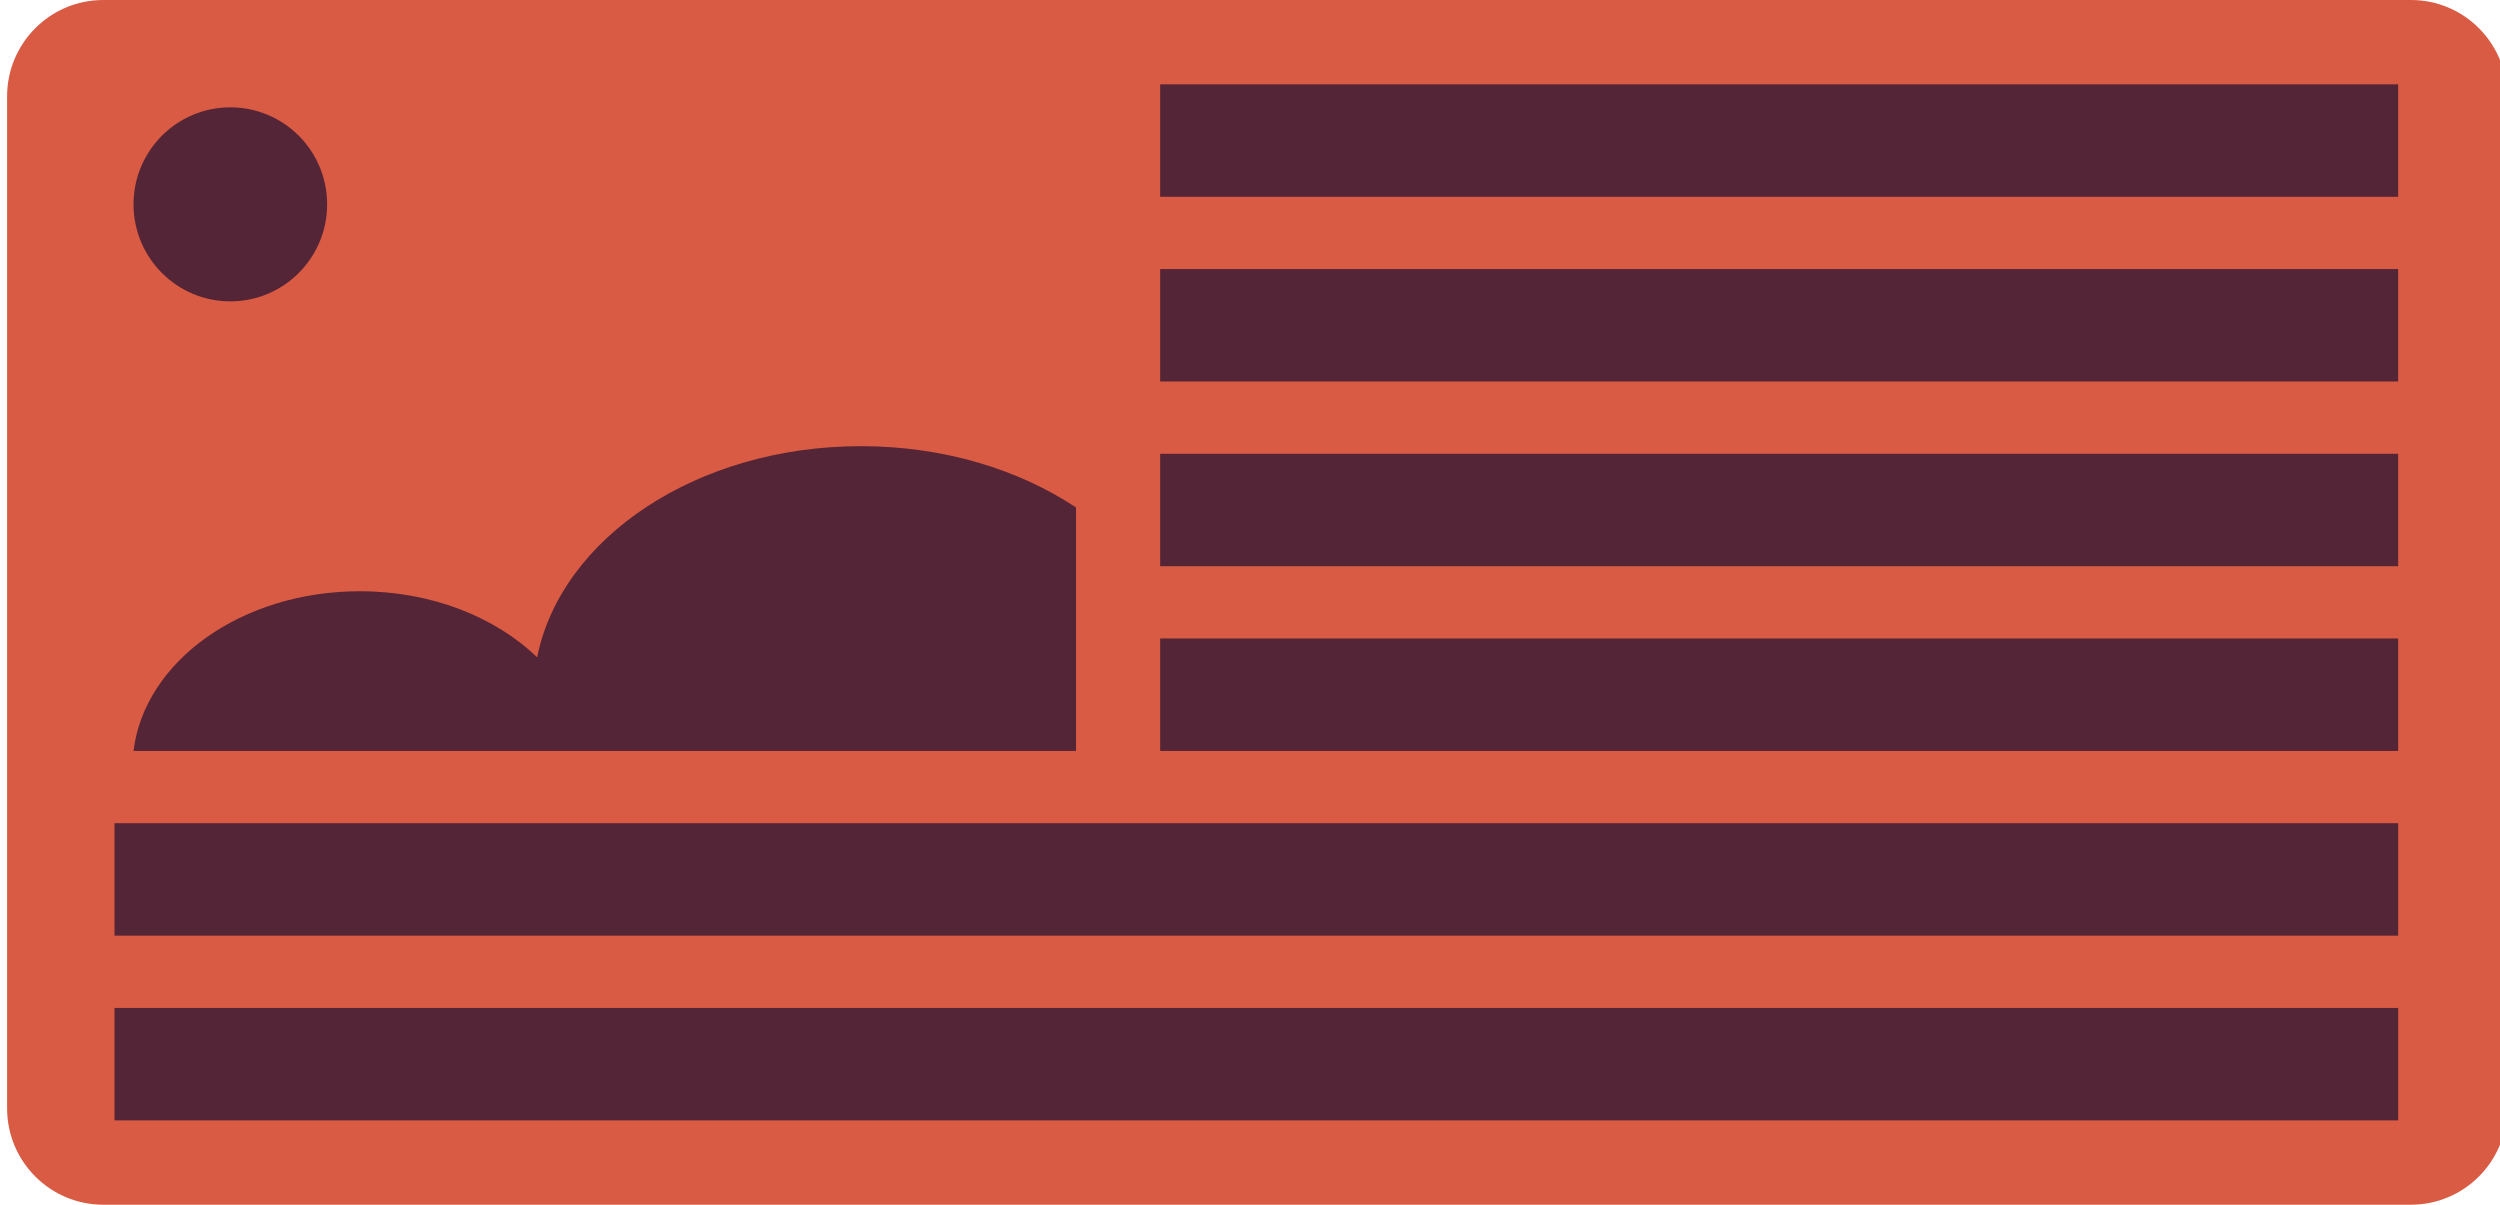
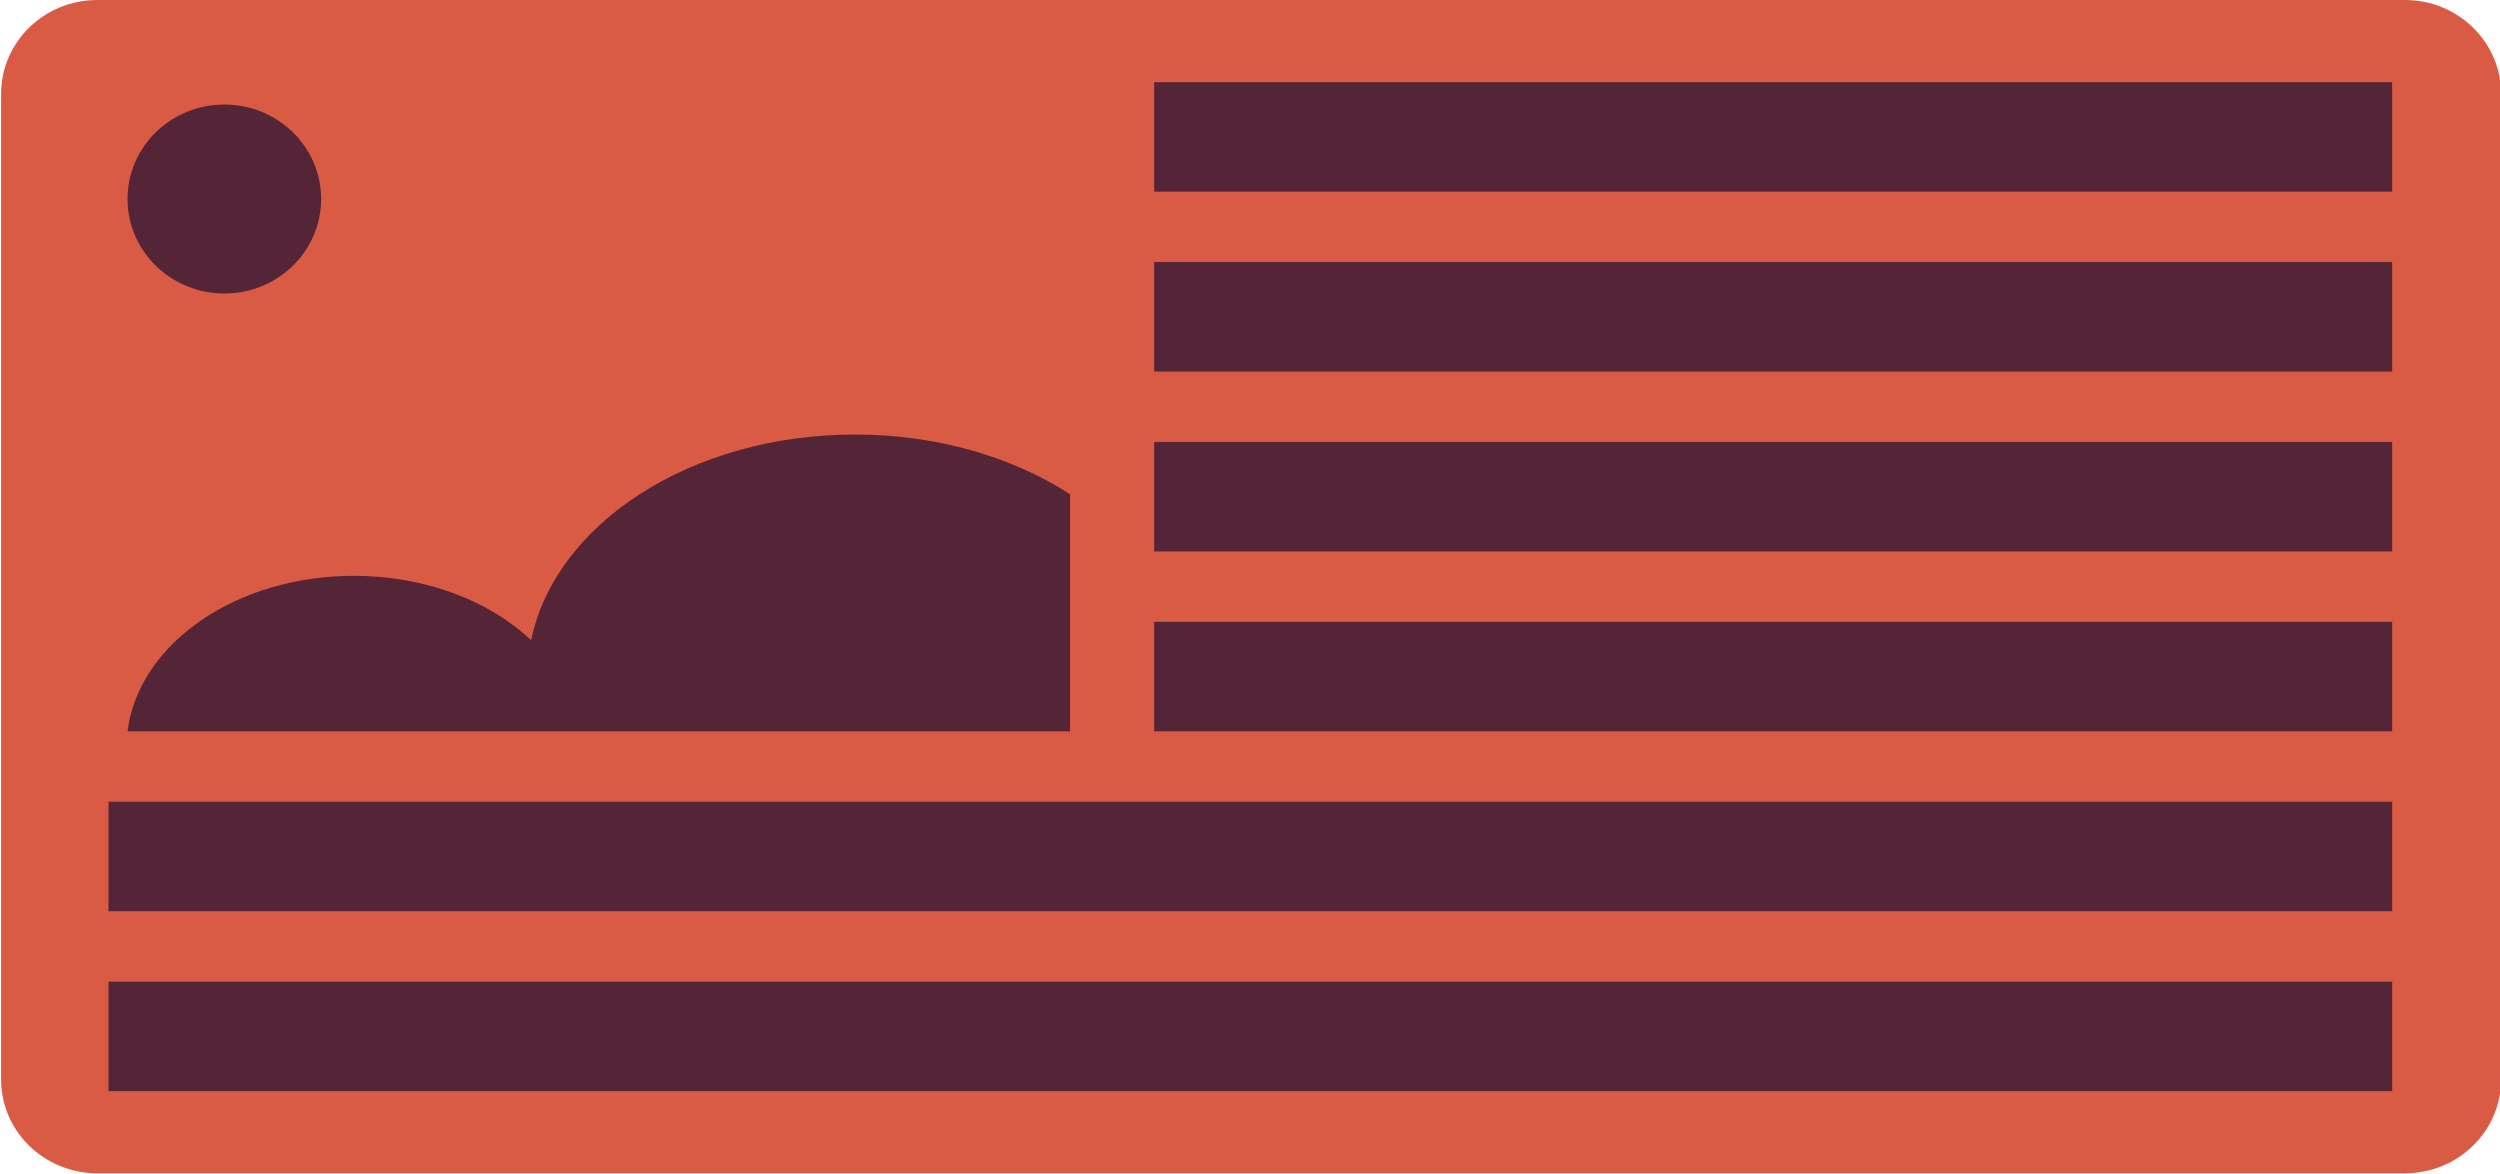
- <svg xmlns="http://www.w3.org/2000/svg" version="1.1" id="Layer_1" x="0px" y="0px" width="276px" height="133px" viewBox="0 0 276 133" enable-background="new 0 0 276 133" xml:space="preserve">
+ <svg xmlns="http://www.w3.org/2000/svg" version="1.1" id="Layer_1" x="0px" y="0px" width="277px" height="130px" viewBox="0 0 277 130" enable-background="new 0 0 277 130" xml:space="preserve">
  <g>
-     <path fill="#D95B43" d="M276.783,122.36c0,5.876-4.752,10.64-10.615,10.64H11.398c-5.862,0-10.615-4.764-10.615-10.64V10.641   C0.783,4.765,5.536,0,11.398,0h254.77c5.863,0,10.615,4.765,10.615,10.641V122.36z" />
+     <path fill="#D95B43" d="M277.121,119.601c0,5.743-4.769,10.399-10.653,10.399H10.775c-5.884,0-10.654-4.656-10.654-10.399V10.4   C0.122,4.657,4.892,0,10.775,0h255.692c5.885,0,10.653,4.657,10.653,10.4V119.601z" />
    <g>
-       <rect x="128.084" y="9.312" fill="#542437" width="136.673" height="12.413" />
-       <rect x="128.084" y="29.704" fill="#542437" width="136.673" height="12.413" />
-       <rect x="128.084" y="50.098" fill="#542437" width="136.673" height="12.413" />
-       <rect x="128.084" y="70.49" fill="#542437" width="136.673" height="12.412" />
-       <rect x="12.642" y="90.883" fill="#542437" width="252.116" height="12.413" />
-       <rect x="12.642" y="111.276" fill="#542437" width="252.116" height="12.413" />
+       <rect x="127.884" y="9.102" fill="#542437" width="137.168" height="12.132" />
+       <rect x="127.884" y="29.034" fill="#542437" width="137.168" height="12.133" />
+       <rect x="127.884" y="48.967" fill="#542437" width="137.168" height="12.134" />
+       <rect x="127.884" y="68.9" fill="#542437" width="137.168" height="12.133" />
+       <rect x="12.024" y="88.833" fill="#542437" width="253.029" height="12.133" />
+       <rect x="12.024" y="108.766" fill="#542437" width="253.029" height="12.134" />
      <g>
-         <ellipse fill="#542437" cx="25.428" cy="22.56" rx="10.687" ry="10.71" />
-         <path fill="#542437" d="M118.796,82.902V56.025c-6.354-4.212-14.657-6.768-23.749-6.768c-18.105,0-33.101,10.111-35.748,23.311     c-4.6-4.445-11.657-7.294-19.576-7.294c-13.055,0-23.781,7.738-24.982,17.628H118.796z" />
+         <ellipse fill="#542437" cx="24.856" cy="22.051" rx="10.725" ry="10.468" />
+         <path fill="#542437" d="M118.562,81.033V54.762c-6.376-4.117-14.71-6.615-23.834-6.615c-18.171,0-33.22,9.883-35.877,22.784     c-4.617-4.345-11.7-7.129-19.647-7.129c-13.103,0-23.867,7.564-25.072,17.231H118.562z" />
      </g>
    </g>
  </g>
</svg>
